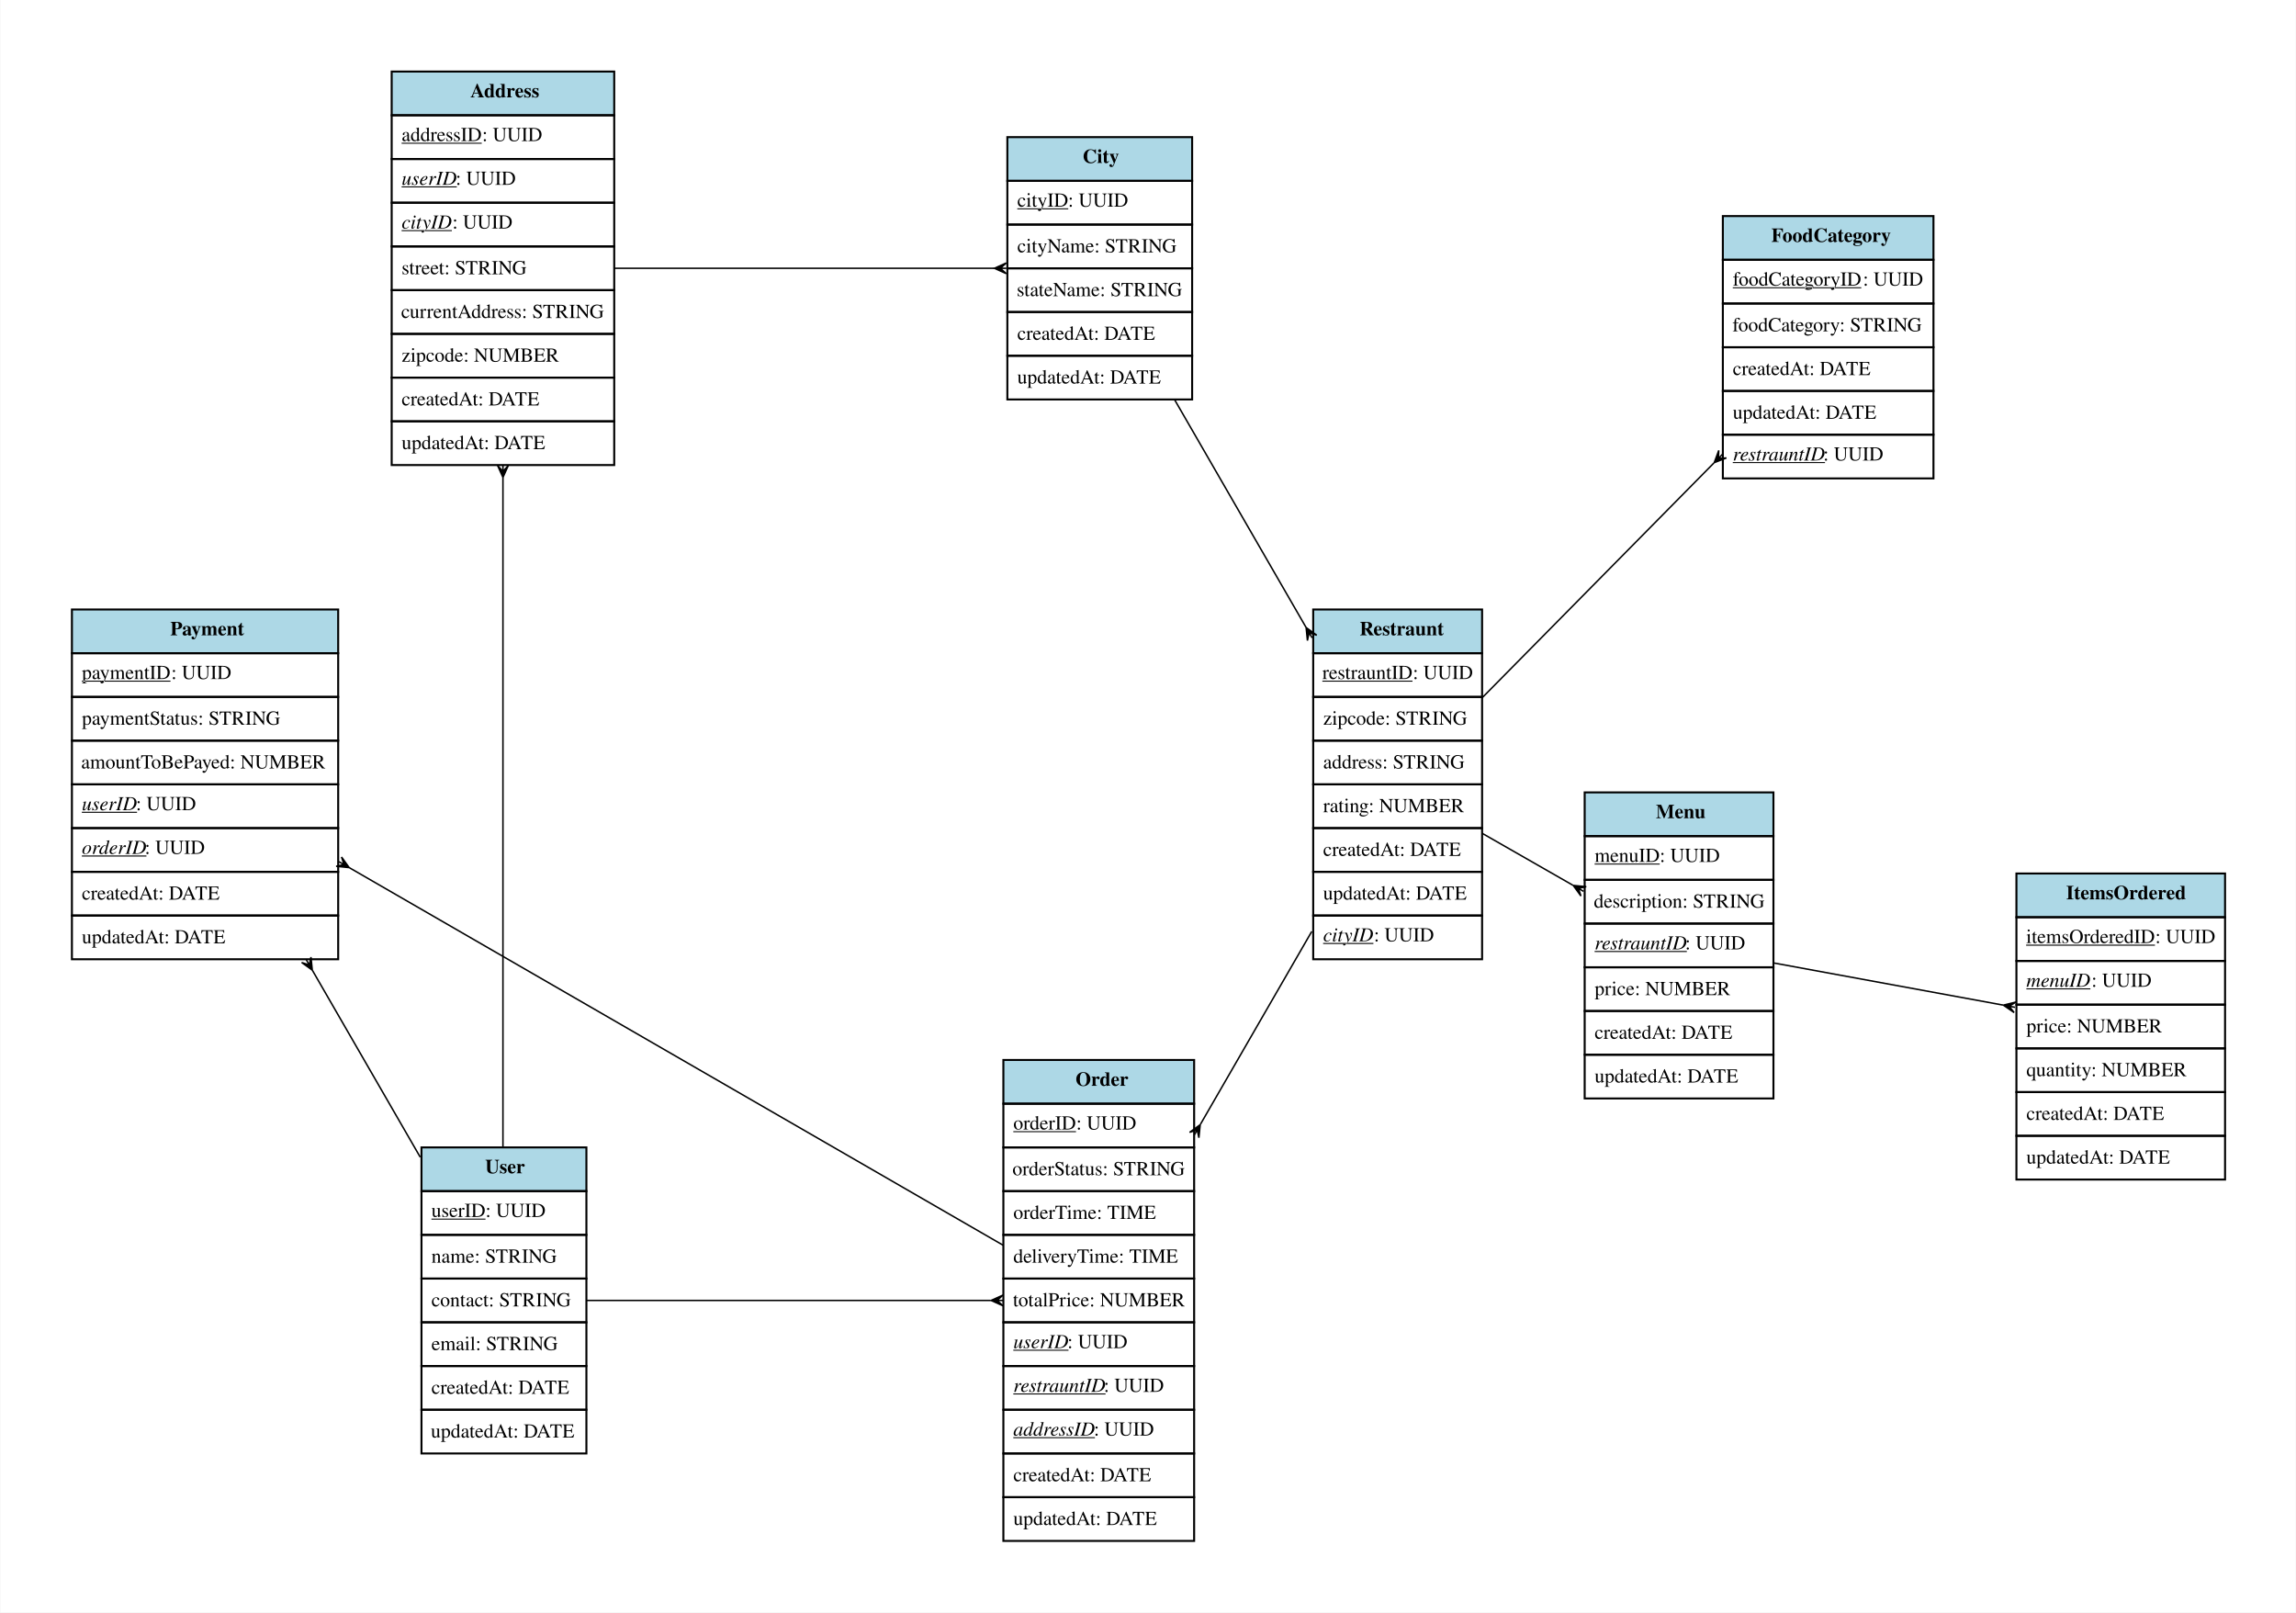
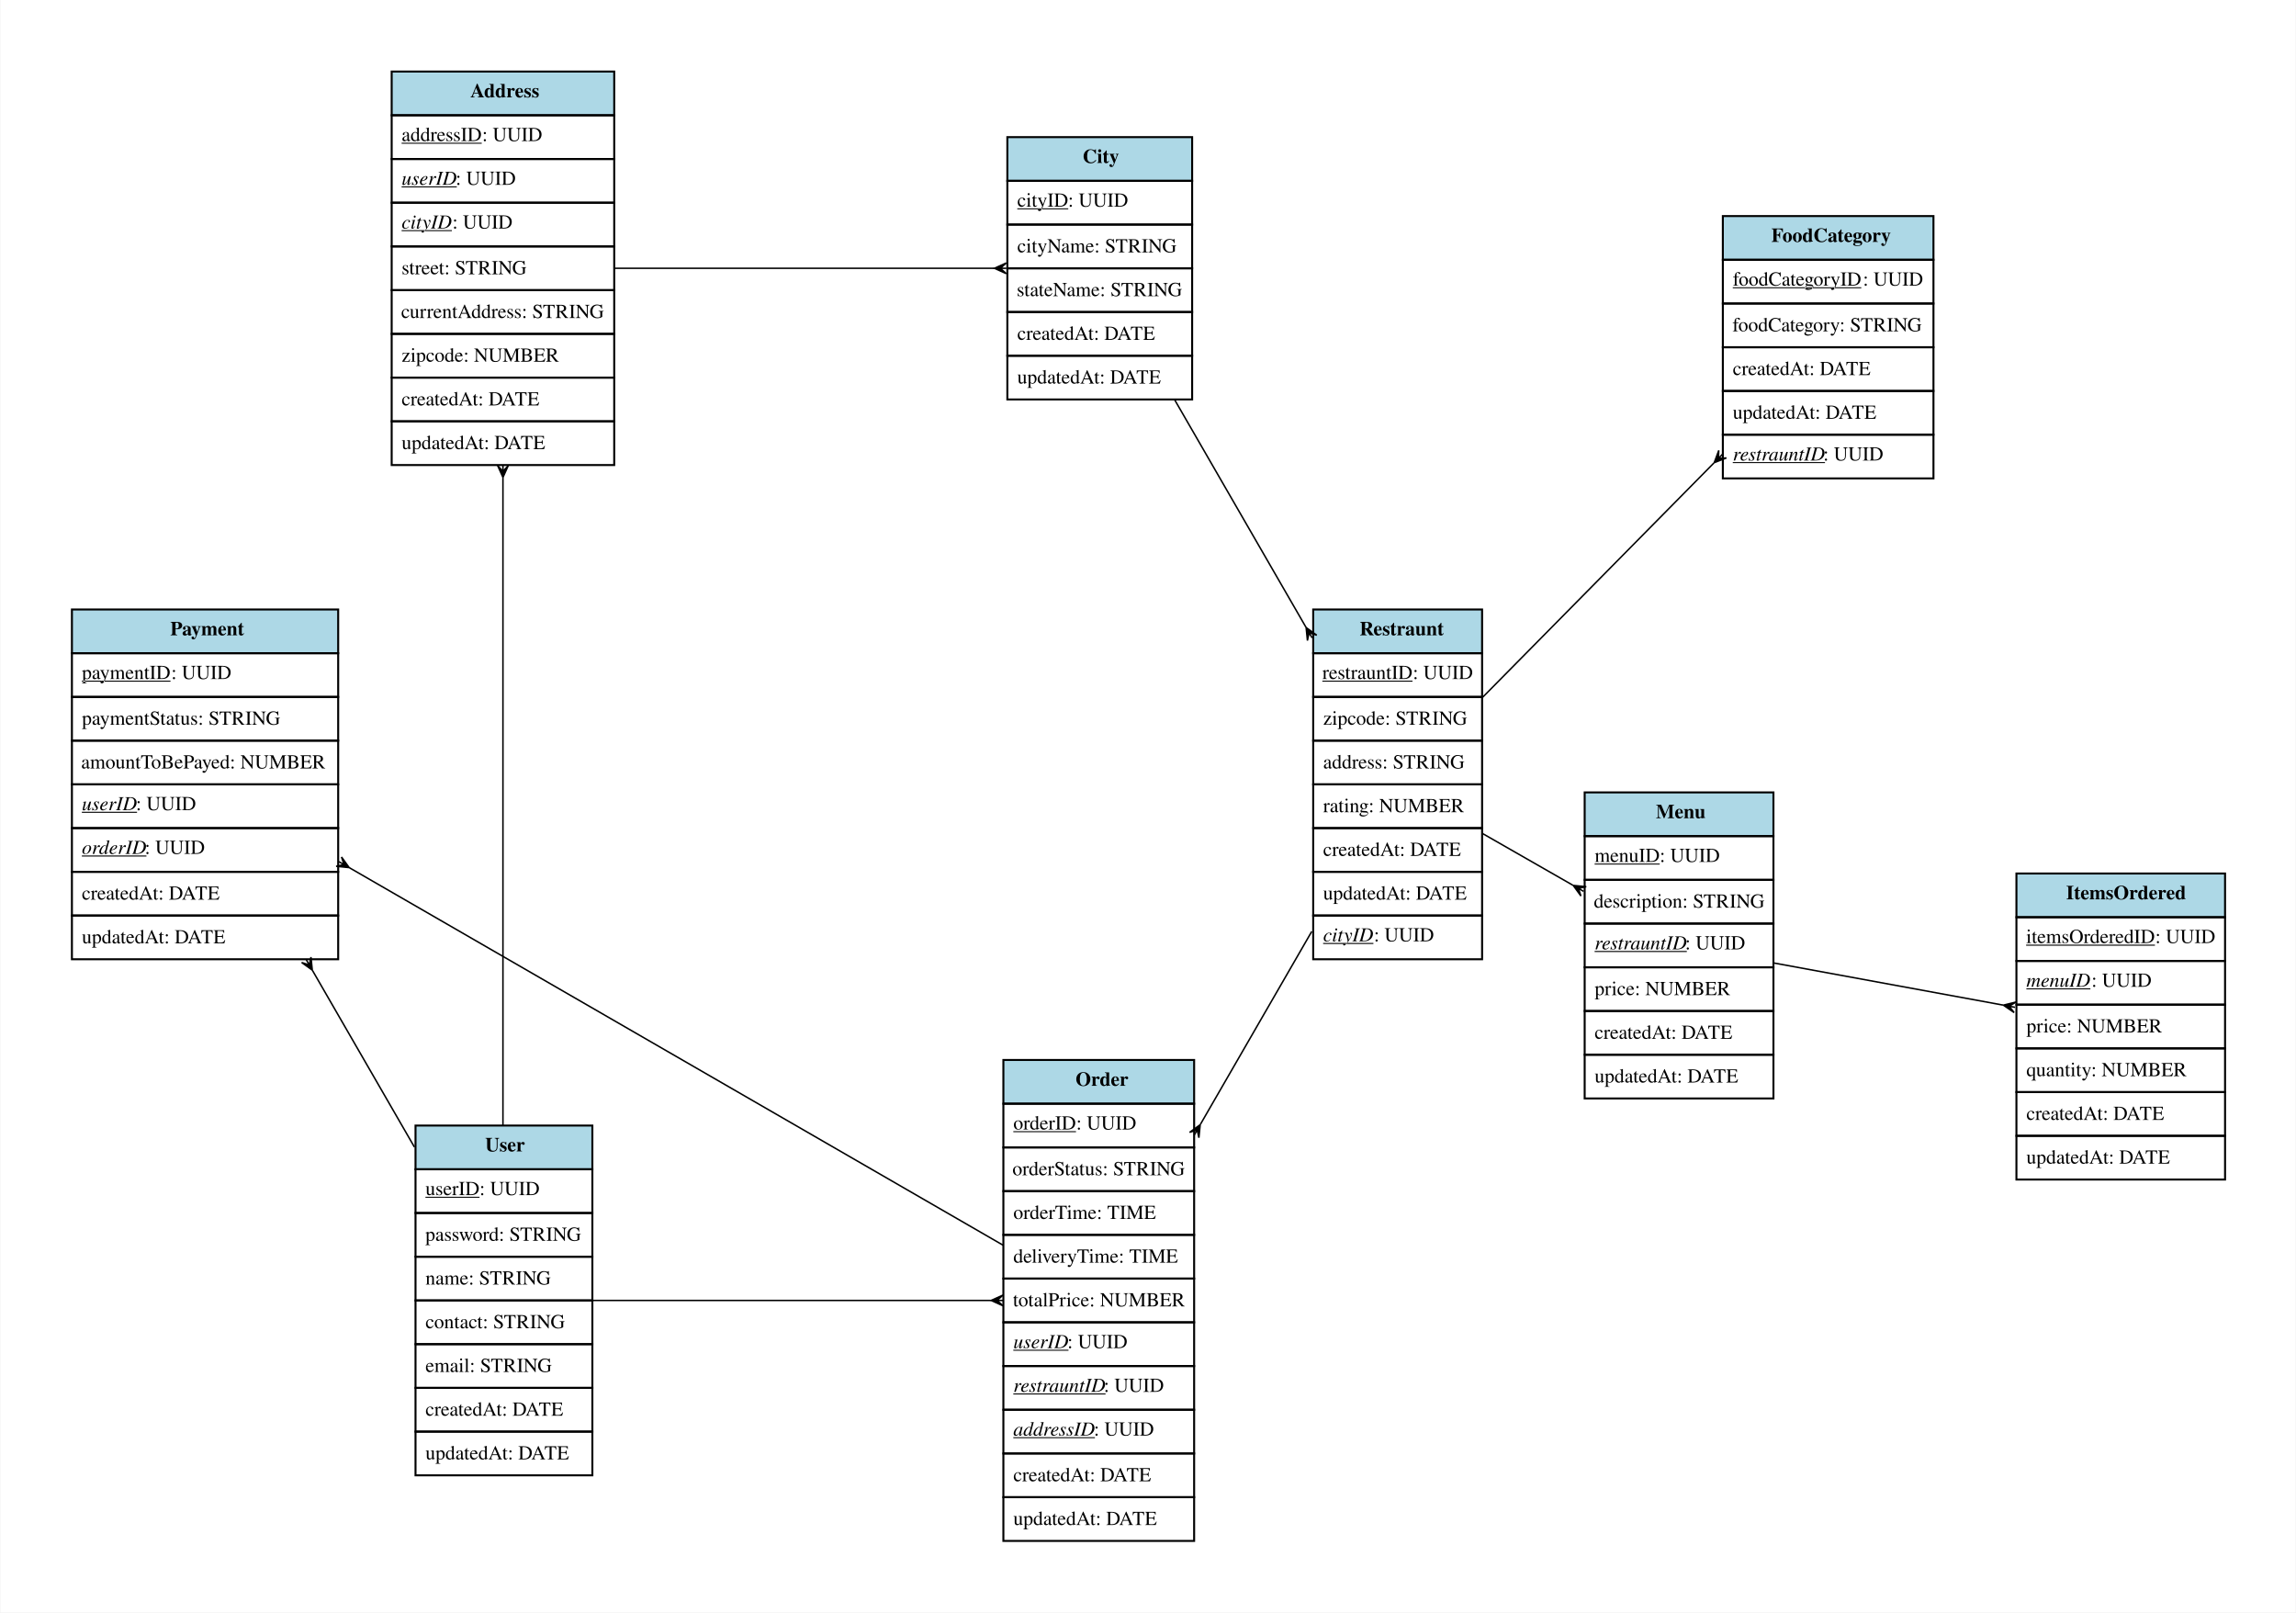
<svg xmlns="http://www.w3.org/2000/svg" width="1155pt" height="811pt" viewBox="0.00 0.00 1155.11 811.35">
  <g id="graph0" class="graph" transform="scale(1 1) rotate(0) translate(36 775.3518)">
    <polygon fill="#ffffff" stroke="transparent" points="-36,36 -36,-775.352 1119.105,-775.352 1119.105,36 -36,36" />
    <g id="node1" class="node">
-       <polygon fill="#add8e6" stroke="transparent" points="175.924,-176 175.924,-198 258.924,-198 258.924,-176 175.924,-176" />
-       <polygon fill="none" stroke="#000000" points="175.924,-176 175.924,-198 258.924,-198 258.924,-176 175.924,-176" />
-       <text text-anchor="start" x="207.986" y="-185" font-family="Times,serif" font-weight="bold" font-size="10.00" fill="#000000">User</text>
-       <polygon fill="none" stroke="#000000" points="175.924,-154 175.924,-176 258.924,-176 258.924,-154 175.924,-154" />
-       <text text-anchor="start" x="180.924" y="-163" font-family="Times,serif" text-decoration="underline" font-size="10.00" fill="#000000">userID</text>
-       <text text-anchor="start" x="208.129" y="-163" font-family="Times,serif" font-size="10.00" fill="#000000">: UUID</text>
-       <polygon fill="none" stroke="#000000" points="175.924,-132 175.924,-154 258.924,-154 258.924,-132 175.924,-132" />
-       <text text-anchor="start" x="180.924" y="-140" font-family="Times,serif" font-size="10.00" fill="#000000">name: STRING</text>
-       <polygon fill="none" stroke="#000000" points="175.924,-110 175.924,-132 258.924,-132 258.924,-110 175.924,-110" />
-       <text text-anchor="start" x="180.924" y="-118" font-family="Times,serif" font-size="10.00" fill="#000000">contact: STRING</text>
-       <polygon fill="none" stroke="#000000" points="175.924,-88 175.924,-110 258.924,-110 258.924,-88 175.924,-88" />
-       <text text-anchor="start" x="180.924" y="-96" font-family="Times,serif" font-size="10.00" fill="#000000">email: STRING</text>
-       <polygon fill="none" stroke="#000000" points="175.924,-66 175.924,-88 258.924,-88 258.924,-66 175.924,-66" />
-       <text text-anchor="start" x="180.924" y="-74" font-family="Times,serif" font-size="10.00" fill="#000000">createdAt: DATE</text>
-       <polygon fill="none" stroke="#000000" points="175.924,-44 175.924,-66 258.924,-66 258.924,-44 175.924,-44" />
-       <text text-anchor="start" x="180.629" y="-52" font-family="Times,serif" font-size="10.00" fill="#000000">updatedAt: DATE</text>
+       <polygon fill="#add8e6" stroke="transparent" points="172.924,-187 172.924,-209 261.924,-209 261.924,-187 172.924,-187" />
+       <polygon fill="none" stroke="#000000" points="172.924,-187 172.924,-209 261.924,-209 261.924,-187 172.924,-187" />
+       <text text-anchor="start" x="207.986" y="-196" font-family="Times,serif" font-weight="bold" font-size="10.00" fill="#000000">User</text>
+       <polygon fill="none" stroke="#000000" points="172.924,-165 172.924,-187 261.924,-187 261.924,-165 172.924,-165" />
+       <text text-anchor="start" x="177.924" y="-174" font-family="Times,serif" text-decoration="underline" font-size="10.00" fill="#000000">userID</text>
+       <text text-anchor="start" x="205.129" y="-174" font-family="Times,serif" font-size="10.00" fill="#000000">: UUID</text>
+       <polygon fill="none" stroke="#000000" points="172.924,-143 172.924,-165 261.924,-165 261.924,-143 172.924,-143" />
+       <text text-anchor="start" x="177.85" y="-151" font-family="Times,serif" font-size="10.00" fill="#000000">password: STRING</text>
+       <polygon fill="none" stroke="#000000" points="172.924,-121 172.924,-143 261.924,-143 261.924,-121 172.924,-121" />
+       <text text-anchor="start" x="177.924" y="-129" font-family="Times,serif" font-size="10.00" fill="#000000">name: STRING</text>
+       <polygon fill="none" stroke="#000000" points="172.924,-99 172.924,-121 261.924,-121 261.924,-99 172.924,-99" />
+       <text text-anchor="start" x="177.924" y="-107" font-family="Times,serif" font-size="10.00" fill="#000000">contact: STRING</text>
+       <polygon fill="none" stroke="#000000" points="172.924,-77 172.924,-99 261.924,-99 261.924,-77 172.924,-77" />
+       <text text-anchor="start" x="177.924" y="-85" font-family="Times,serif" font-size="10.00" fill="#000000">email: STRING</text>
+       <polygon fill="none" stroke="#000000" points="172.924,-55 172.924,-77 261.924,-77 261.924,-55 172.924,-55" />
+       <text text-anchor="start" x="177.924" y="-63" font-family="Times,serif" font-size="10.00" fill="#000000">createdAt: DATE</text>
+       <polygon fill="none" stroke="#000000" points="172.924,-33 172.924,-55 261.924,-55 261.924,-33 172.924,-33" />
+       <text text-anchor="start" x="177.924" y="-41" font-family="Times,serif" font-size="10.00" fill="#000000">updatedAt: DATE</text>
    </g>
    <g id="node2" class="node">
      <polygon fill="#add8e6" stroke="transparent" points="160.924,-717.352 160.924,-739.352 272.924,-739.352 272.924,-717.352 160.924,-717.352" />
      <polygon fill="none" stroke="#000000" points="160.924,-717.352 160.924,-739.352 272.924,-739.352 272.924,-717.352 160.924,-717.352" />
      <text text-anchor="start" x="200.542" y="-726.352" font-family="Times,serif" font-weight="bold" font-size="10.00" fill="#000000">Address</text>
      <polygon fill="none" stroke="#000000" points="160.924,-695.352 160.924,-717.352 272.924,-717.352 272.924,-695.352 160.924,-695.352" />
      <text text-anchor="start" x="165.924" y="-704.352" font-family="Times,serif" text-decoration="underline" font-size="10.00" fill="#000000">addressID</text>
      <text text-anchor="start" x="206.457" y="-704.352" font-family="Times,serif" font-size="10.00" fill="#000000">: UUID</text>
      <polygon fill="none" stroke="#000000" points="160.924,-673.352 160.924,-695.352 272.924,-695.352 272.924,-673.352 160.924,-673.352" />
      <text text-anchor="start" x="165.924" y="-682.352" font-family="Times,serif" font-style="italic" text-decoration="underline" font-size="10.00" fill="#000000">userID</text>
      <text text-anchor="start" x="193.129" y="-682.352" font-family="Times,serif" font-size="10.00" fill="#000000">: UUID</text>
      <polygon fill="none" stroke="#000000" points="160.924,-651.352 160.924,-673.352 272.924,-673.352 272.924,-651.352 160.924,-651.352" />
      <text text-anchor="start" x="165.924" y="-660.352" font-family="Times,serif" font-style="italic" text-decoration="underline" font-size="10.00" fill="#000000">cityID</text>
      <text text-anchor="start" x="191.469" y="-660.352" font-family="Times,serif" font-size="10.00" fill="#000000">: UUID</text>
      <polygon fill="none" stroke="#000000" points="160.924,-629.352 160.924,-651.352 272.924,-651.352 272.924,-629.352 160.924,-629.352" />
      <text text-anchor="start" x="165.924" y="-637.352" font-family="Times,serif" font-size="10.00" fill="#000000">street: STRING</text>
      <polygon fill="none" stroke="#000000" points="160.924,-607.352 160.924,-629.352 272.924,-629.352 272.924,-607.352 160.924,-607.352" />
      <text text-anchor="start" x="165.692" y="-615.352" font-family="Times,serif" font-size="10.00" fill="#000000">currentAddress: STRING</text>
      <polygon fill="none" stroke="#000000" points="160.924,-585.352 160.924,-607.352 272.924,-607.352 272.924,-585.352 160.924,-585.352" />
      <text text-anchor="start" x="165.924" y="-593.352" font-family="Times,serif" font-size="10.00" fill="#000000">zipcode: NUMBER</text>
      <polygon fill="none" stroke="#000000" points="160.924,-563.352 160.924,-585.352 272.924,-585.352 272.924,-563.352 160.924,-563.352" />
      <text text-anchor="start" x="165.924" y="-571.352" font-family="Times,serif" font-size="10.00" fill="#000000">createdAt: DATE</text>
      <polygon fill="none" stroke="#000000" points="160.924,-541.352 160.924,-563.352 272.924,-563.352 272.924,-541.352 160.924,-541.352" />
      <text text-anchor="start" x="165.924" y="-549.352" font-family="Times,serif" font-size="10.00" fill="#000000">updatedAt: DATE</text>
    </g>
    <g id="edge1" class="edge">
-       <path fill="none" stroke="#000000" stroke-width=".75" d="M216.924,-534.932C216.924,-435.126 216.924,-287.634 216.924,-198.3" />
+       <path fill="none" stroke="#000000" stroke-width=".75" d="M216.924,-534.885C216.924,-438.988 216.924,-299.095 216.924,-209.054" />
      <polygon fill="#000000" stroke="#000000" stroke-width=".75" points="216.924,-535.137 214.224,-541.137 216.924,-538.137 216.924,-541.137 216.924,-541.137 216.924,-541.137 216.924,-538.137 219.624,-541.137 216.924,-535.137 216.924,-535.137" />
    </g>
    <g id="node3" class="node">
      <polygon fill="#add8e6" stroke="transparent" points="470.772,-684.352 470.772,-706.352 563.772,-706.352 563.772,-684.352 470.772,-684.352" />
      <polygon fill="none" stroke="#000000" points="470.772,-684.352 470.772,-706.352 563.772,-706.352 563.772,-684.352 470.772,-684.352" />
      <text text-anchor="start" x="508.658" y="-693.352" font-family="Times,serif" font-weight="bold" font-size="10.00" fill="#000000">City</text>
      <polygon fill="none" stroke="#000000" points="470.772,-662.352 470.772,-684.352 563.772,-684.352 563.772,-662.352 470.772,-662.352" />
      <text text-anchor="start" x="475.772" y="-671.352" font-family="Times,serif" text-decoration="underline" font-size="10.00" fill="#000000">cityID</text>
      <text text-anchor="start" x="501.317" y="-671.352" font-family="Times,serif" font-size="10.00" fill="#000000">: UUID</text>
      <polygon fill="none" stroke="#000000" points="470.772,-640.352 470.772,-662.352 563.772,-662.352 563.772,-640.352 470.772,-640.352" />
      <text text-anchor="start" x="475.772" y="-648.352" font-family="Times,serif" font-size="10.00" fill="#000000">cityName: STRING</text>
      <polygon fill="none" stroke="#000000" points="470.772,-618.352 470.772,-640.352 563.772,-640.352 563.772,-618.352 470.772,-618.352" />
      <text text-anchor="start" x="475.48" y="-626.352" font-family="Times,serif" font-size="10.00" fill="#000000">stateName: STRING</text>
      <polygon fill="none" stroke="#000000" points="470.772,-596.352 470.772,-618.352 563.772,-618.352 563.772,-596.352 470.772,-596.352" />
      <text text-anchor="start" x="475.772" y="-604.352" font-family="Times,serif" font-size="10.00" fill="#000000">createdAt: DATE</text>
      <polygon fill="none" stroke="#000000" points="470.772,-574.352 470.772,-596.352 563.772,-596.352 563.772,-574.352 470.772,-574.352" />
      <text text-anchor="start" x="475.772" y="-582.352" font-family="Times,serif" font-size="10.00" fill="#000000">updatedAt: DATE</text>
    </g>
    <g id="edge2" class="edge">
      <path fill="none" stroke="#000000" stroke-width=".75" d="M464.189,-640.352C410.612,-640.352 327.822,-640.352 273.013,-640.352" />
      <polygon fill="#000000" stroke="#000000" stroke-width=".75" points="464.25,-640.352 470.25,-643.052 467.25,-640.352 470.25,-640.352 470.25,-640.352 470.25,-640.352 467.25,-640.352 470.25,-637.652 464.25,-640.352 464.25,-640.352" />
    </g>
    <g id="node4" class="node">
      <polygon fill="#add8e6" stroke="transparent" points="468.772,-220 468.772,-242 564.772,-242 564.772,-220 468.772,-220" />
      <polygon fill="none" stroke="#000000" points="468.772,-220 468.772,-242 564.772,-242 564.772,-220 468.772,-220" />
      <text text-anchor="start" x="505.114" y="-229" font-family="Times,serif" font-weight="bold" font-size="10.00" fill="#000000">Order</text>
      <polygon fill="none" stroke="#000000" points="468.772,-198 468.772,-220 564.772,-220 564.772,-198 468.772,-198" />
      <text text-anchor="start" x="473.772" y="-207" font-family="Times,serif" text-decoration="underline" font-size="10.00" fill="#000000">orderID</text>
      <text text-anchor="start" x="505.417" y="-207" font-family="Times,serif" font-size="10.00" fill="#000000">: UUID</text>
      <polygon fill="none" stroke="#000000" points="468.772,-176 468.772,-198 564.772,-198 564.772,-176 468.772,-176" />
      <text text-anchor="start" x="473.309" y="-184" font-family="Times,serif" font-size="10.00" fill="#000000">orderStatus: STRING</text>
      <polygon fill="none" stroke="#000000" points="468.772,-154 468.772,-176 564.772,-176 564.772,-154 468.772,-154" />
      <text text-anchor="start" x="473.772" y="-162" font-family="Times,serif" font-size="10.00" fill="#000000">orderTime: TIME</text>
      <polygon fill="none" stroke="#000000" points="468.772,-132 468.772,-154 564.772,-154 564.772,-132 468.772,-132" />
      <text text-anchor="start" x="473.772" y="-140" font-family="Times,serif" font-size="10.00" fill="#000000">deliveryTime: TIME</text>
      <polygon fill="none" stroke="#000000" points="468.772,-110 468.772,-132 564.772,-132 564.772,-110 468.772,-110" />
      <text text-anchor="start" x="473.585" y="-118" font-family="Times,serif" font-size="10.00" fill="#000000">totalPrice: NUMBER</text>
      <polygon fill="none" stroke="#000000" points="468.772,-88 468.772,-110 564.772,-110 564.772,-88 468.772,-88" />
      <text text-anchor="start" x="473.772" y="-97" font-family="Times,serif" font-style="italic" text-decoration="underline" font-size="10.00" fill="#000000">userID</text>
      <text text-anchor="start" x="500.977" y="-97" font-family="Times,serif" font-size="10.00" fill="#000000">: UUID</text>
      <polygon fill="none" stroke="#000000" points="468.772,-66 468.772,-88 564.772,-88 564.772,-66 468.772,-66" />
      <text text-anchor="start" x="473.772" y="-75" font-family="Times,serif" font-style="italic" text-decoration="underline" font-size="10.00" fill="#000000">restrauntID</text>
      <text text-anchor="start" x="519.303" y="-75" font-family="Times,serif" font-size="10.00" fill="#000000">: UUID</text>
      <polygon fill="none" stroke="#000000" points="468.772,-44 468.772,-66 564.772,-66 564.772,-44 468.772,-44" />
      <text text-anchor="start" x="473.772" y="-53" font-family="Times,serif" font-style="italic" text-decoration="underline" font-size="10.00" fill="#000000">addressID</text>
      <text text-anchor="start" x="514.305" y="-53" font-family="Times,serif" font-size="10.00" fill="#000000">: UUID</text>
      <polygon fill="none" stroke="#000000" points="468.772,-22 468.772,-44 564.772,-44 564.772,-22 468.772,-22" />
      <text text-anchor="start" x="473.772" y="-30" font-family="Times,serif" font-size="10.00" fill="#000000">createdAt: DATE</text>
      <polygon fill="none" stroke="#000000" points="468.772,0 468.772,-22 564.772,-22 564.772,0 468.772,0" />
      <text text-anchor="start" x="473.772" y="-8" font-family="Times,serif" font-size="10.00" fill="#000000">updatedAt: DATE</text>
    </g>
    <g id="edge3" class="edge">
-       <path fill="none" stroke="#000000" stroke-width=".75" d="M462.328,-121C403.74,-121 311.836,-121 258.693,-121" />
+       <path fill="none" stroke="#000000" stroke-width=".75" d="M462.437,-121C404.892,-121 315.116,-121 261.554,-121" />
      <polygon fill="#000000" stroke="#000000" stroke-width=".75" points="462.596,-121 468.596,-123.7 465.596,-121 468.596,-121 468.596,-121 468.596,-121 465.596,-121 468.596,-118.3 462.596,-121 462.596,-121" />
    </g>
    <g id="node5" class="node">
      <polygon fill="#add8e6" stroke="transparent" points="624.696,-446.676 624.696,-468.676 709.696,-468.676 709.696,-446.676 624.696,-446.676" />
      <polygon fill="none" stroke="#000000" points="624.696,-446.676 624.696,-468.676 709.696,-468.676 709.696,-446.676 624.696,-446.676" />
      <text text-anchor="start" x="648.034" y="-455.676" font-family="Times,serif" font-weight="bold" font-size="10.00" fill="#000000">Restraunt</text>
      <polygon fill="none" stroke="#000000" points="624.696,-424.676 624.696,-446.676 709.696,-446.676 709.696,-424.676 624.696,-424.676" />
      <text text-anchor="start" x="629.298" y="-433.676" font-family="Times,serif" text-decoration="underline" font-size="10.00" fill="#000000">restrauntID</text>
      <text text-anchor="start" x="674.829" y="-433.676" font-family="Times,serif" font-size="10.00" fill="#000000">: UUID</text>
      <polygon fill="none" stroke="#000000" points="624.696,-402.676 624.696,-424.676 709.696,-424.676 709.696,-402.676 624.696,-402.676" />
      <text text-anchor="start" x="629.696" y="-410.676" font-family="Times,serif" font-size="10.00" fill="#000000">zipcode: STRING</text>
      <polygon fill="none" stroke="#000000" points="624.696,-380.676 624.696,-402.676 709.696,-402.676 709.696,-380.676 624.696,-380.676" />
      <text text-anchor="start" x="629.696" y="-388.676" font-family="Times,serif" font-size="10.00" fill="#000000">address: STRING</text>
      <polygon fill="none" stroke="#000000" points="624.696,-358.676 624.696,-380.676 709.696,-380.676 709.696,-358.676 624.696,-358.676" />
      <text text-anchor="start" x="629.696" y="-366.676" font-family="Times,serif" font-size="10.00" fill="#000000">rating: NUMBER</text>
      <polygon fill="none" stroke="#000000" points="624.696,-336.676 624.696,-358.676 709.696,-358.676 709.696,-336.676 624.696,-336.676" />
      <text text-anchor="start" x="629.696" y="-344.676" font-family="Times,serif" font-size="10.00" fill="#000000">createdAt: DATE</text>
      <polygon fill="none" stroke="#000000" points="624.696,-314.676 624.696,-336.676 709.696,-336.676 709.696,-314.676 624.696,-314.676" />
      <text text-anchor="start" x="629.696" y="-322.676" font-family="Times,serif" font-size="10.00" fill="#000000">updatedAt: DATE</text>
      <polygon fill="none" stroke="#000000" points="624.696,-292.676 624.696,-314.676 709.696,-314.676 709.696,-292.676 624.696,-292.676" />
      <text text-anchor="start" x="629.696" y="-301.676" font-family="Times,serif" font-style="italic" text-decoration="underline" font-size="10.00" fill="#000000">cityID</text>
      <text text-anchor="start" x="655.241" y="-301.676" font-family="Times,serif" font-size="10.00" fill="#000000">: UUID</text>
    </g>
    <g id="edge4" class="edge">
      <path fill="none" stroke="#000000" stroke-width=".75" d="M567.97,-209.677C586.203,-241.258 606.528,-276.462 623.974,-306.68" />
      <polygon fill="#000000" stroke="#000000" stroke-width=".75" points="567.827,-209.431 567.166,-202.885 566.327,-206.833 564.827,-204.235 564.827,-204.235 564.827,-204.235 566.327,-206.833 562.489,-205.585 567.827,-209.431 567.827,-209.431" />
    </g>
    <g id="edge5" class="edge">
      <path fill="none" stroke="#000000" stroke-width=".75" d="M621.05,-459.736C599.958,-496.269 575.19,-539.169 555.086,-573.99" />
      <polygon fill="#000000" stroke="#000000" stroke-width=".75" points="621.135,-459.59 626.473,-455.744 622.635,-456.992 624.135,-454.394 624.135,-454.394 624.135,-454.394 622.635,-456.992 621.796,-453.044 621.135,-459.59 621.135,-459.59" />
    </g>
    <g id="node6" class="node">
      <polygon fill="#add8e6" stroke="transparent" points="978.606,-313.833 978.606,-335.833 1083.605,-335.833 1083.605,-313.833 978.606,-313.833" />
      <polygon fill="none" stroke="#000000" points="978.606,-313.833 978.606,-335.833 1083.605,-335.833 1083.605,-313.833 978.606,-313.833" />
      <text text-anchor="start" x="1003.62" y="-322.833" font-family="Times,serif" font-weight="bold" font-size="10.00" fill="#000000">ItemsOrdered</text>
      <polygon fill="none" stroke="#000000" points="978.606,-291.833 978.606,-313.833 1083.605,-313.833 1083.605,-291.833 978.606,-291.833" />
      <text text-anchor="start" x="983.489" y="-300.833" font-family="Times,serif" text-decoration="underline" font-size="10.00" fill="#000000">itemsOrderedID</text>
      <text text-anchor="start" x="1048.457" y="-300.833" font-family="Times,serif" font-size="10.00" fill="#000000">: UUID</text>
      <polygon fill="none" stroke="#000000" points="978.606,-269.833 978.606,-291.833 1083.605,-291.833 1083.605,-269.833 978.606,-269.833" />
      <text text-anchor="start" x="983.606" y="-278.833" font-family="Times,serif" font-style="italic" text-decoration="underline" font-size="10.00" fill="#000000">menuID</text>
      <text text-anchor="start" x="1016.371" y="-278.833" font-family="Times,serif" font-size="10.00" fill="#000000">: UUID</text>
      <polygon fill="none" stroke="#000000" points="978.606,-247.833 978.606,-269.833 1083.605,-269.833 1083.605,-247.833 978.606,-247.833" />
      <text text-anchor="start" x="983.606" y="-255.833" font-family="Times,serif" font-size="10.00" fill="#000000">price: NUMBER</text>
      <polygon fill="none" stroke="#000000" points="978.606,-225.833 978.606,-247.833 1083.605,-247.833 1083.605,-225.833 978.606,-225.833" />
      <text text-anchor="start" x="983.606" y="-233.833" font-family="Times,serif" font-size="10.00" fill="#000000">quantity: NUMBER</text>
      <polygon fill="none" stroke="#000000" points="978.606,-203.833 978.606,-225.833 1083.605,-225.833 1083.605,-203.833 978.606,-203.833" />
      <text text-anchor="start" x="983.606" y="-211.833" font-family="Times,serif" font-size="10.00" fill="#000000">createdAt: DATE</text>
      <polygon fill="none" stroke="#000000" points="978.606,-181.833 978.606,-203.833 1083.605,-203.833 1083.605,-181.833 978.606,-181.833" />
      <text text-anchor="start" x="983.606" y="-189.833" font-family="Times,serif" font-size="10.00" fill="#000000">updatedAt: DATE</text>
    </g>
    <g id="node7" class="node">
      <polygon fill="#add8e6" stroke="transparent" points="761.319,-354.637 761.319,-376.637 856.319,-376.637 856.319,-354.637 761.319,-354.637" />
      <polygon fill="none" stroke="#000000" points="761.319,-354.637 761.319,-376.637 856.319,-376.637 856.319,-354.637 761.319,-354.637" />
      <text text-anchor="start" x="797.155" y="-363.637" font-family="Times,serif" font-weight="bold" font-size="10.00" fill="#000000">Menu</text>
      <polygon fill="none" stroke="#000000" points="761.319,-332.637 761.319,-354.637 856.319,-354.637 856.319,-332.637 761.319,-332.637" />
      <text text-anchor="start" x="766.319" y="-341.637" font-family="Times,serif" text-decoration="underline" font-size="10.00" fill="#000000">menuID</text>
      <text text-anchor="start" x="799.086" y="-341.637" font-family="Times,serif" font-size="10.00" fill="#000000">: UUID</text>
      <polygon fill="none" stroke="#000000" points="761.319,-310.637 761.319,-332.637 856.319,-332.637 856.319,-310.637 761.319,-310.637" />
      <text text-anchor="start" x="765.912" y="-318.637" font-family="Times,serif" font-size="10.00" fill="#000000">description: STRING</text>
      <polygon fill="none" stroke="#000000" points="761.319,-288.637 761.319,-310.637 856.319,-310.637 856.319,-288.637 761.319,-288.637" />
      <text text-anchor="start" x="766.319" y="-297.637" font-family="Times,serif" font-style="italic" text-decoration="underline" font-size="10.00" fill="#000000">restrauntID</text>
      <text text-anchor="start" x="811.851" y="-297.637" font-family="Times,serif" font-size="10.00" fill="#000000">: UUID</text>
      <polygon fill="none" stroke="#000000" points="761.319,-266.637 761.319,-288.637 856.319,-288.637 856.319,-266.637 761.319,-266.637" />
      <text text-anchor="start" x="766.319" y="-274.637" font-family="Times,serif" font-size="10.00" fill="#000000">price: NUMBER</text>
      <polygon fill="none" stroke="#000000" points="761.319,-244.637 761.319,-266.637 856.319,-266.637 856.319,-244.637 761.319,-244.637" />
      <text text-anchor="start" x="766.319" y="-252.637" font-family="Times,serif" font-size="10.00" fill="#000000">createdAt: DATE</text>
      <polygon fill="none" stroke="#000000" points="761.319,-222.637 761.319,-244.637 856.319,-244.637 856.319,-222.637 761.319,-222.637" />
      <text text-anchor="start" x="766.319" y="-230.637" font-family="Times,serif" font-size="10.00" fill="#000000">updatedAt: DATE</text>
    </g>
    <g id="edge6" class="edge">
      <path fill="none" stroke="#000000" stroke-width=".75" d="M971.756,-269.636C935.627,-276.268 889.949,-284.653 856.074,-290.871" />
      <polygon fill="#000000" stroke="#000000" stroke-width=".75" points="972.025,-269.587 978.414,-271.159 974.976,-269.045 977.927,-268.503 977.927,-268.503 977.927,-268.503 974.976,-269.045 977.439,-265.848 972.025,-269.587 972.025,-269.587" />
    </g>
    <g id="edge7" class="edge">
      <path fill="none" stroke="#000000" stroke-width=".75" d="M755.272,-329.991C740.202,-338.615 723.985,-347.894 709.597,-356.127" />
      <polygon fill="#000000" stroke="#000000" stroke-width=".75" points="755.559,-329.827 762.108,-329.191 758.163,-328.337 760.767,-326.847 760.767,-326.847 760.767,-326.847 758.163,-328.337 759.426,-324.504 755.559,-329.827 755.559,-329.827" />
    </g>
    <g id="node8" class="node">
      <polygon fill="#add8e6" stroke="transparent" points="830.852,-644.63 830.852,-666.63 936.852,-666.63 936.852,-644.63 830.852,-644.63" />
      <polygon fill="none" stroke="#000000" points="830.852,-644.63 830.852,-666.63 936.852,-666.63 936.852,-644.63 830.852,-644.63" />
      <text text-anchor="start" x="855.245" y="-653.63" font-family="Times,serif" font-weight="bold" font-size="10.00" fill="#000000">FoodCategory</text>
      <polygon fill="none" stroke="#000000" points="830.852,-622.63 830.852,-644.63 936.852,-644.63 936.852,-622.63 830.852,-622.63" />
      <text text-anchor="start" x="835.852" y="-631.63" font-family="Times,serif" text-decoration="underline" font-size="10.00" fill="#000000">foodCategoryID</text>
      <text text-anchor="start" x="901.384" y="-631.63" font-family="Times,serif" font-size="10.00" fill="#000000">: UUID</text>
      <polygon fill="none" stroke="#000000" points="830.852,-600.63 830.852,-622.63 936.852,-622.63 936.852,-600.63 830.852,-600.63" />
      <text text-anchor="start" x="835.668" y="-608.63" font-family="Times,serif" font-size="10.00" fill="#000000">foodCategory: STRING</text>
      <polygon fill="none" stroke="#000000" points="830.852,-578.63 830.852,-600.63 936.852,-600.63 936.852,-578.63 830.852,-578.63" />
      <text text-anchor="start" x="835.852" y="-586.63" font-family="Times,serif" font-size="10.00" fill="#000000">createdAt: DATE</text>
      <polygon fill="none" stroke="#000000" points="830.852,-556.63 830.852,-578.63 936.852,-578.63 936.852,-556.63 830.852,-556.63" />
      <text text-anchor="start" x="835.852" y="-564.63" font-family="Times,serif" font-size="10.00" fill="#000000">updatedAt: DATE</text>
      <polygon fill="none" stroke="#000000" points="830.852,-534.63 830.852,-556.63 936.852,-556.63 936.852,-534.63 830.852,-534.63" />
      <text text-anchor="start" x="835.852" y="-543.63" font-family="Times,serif" font-style="italic" text-decoration="underline" font-size="10.00" fill="#000000">restrauntID</text>
      <text text-anchor="start" x="881.383" y="-543.63" font-family="Times,serif" font-size="10.00" fill="#000000">: UUID</text>
    </g>
    <g id="edge8" class="edge">
      <path fill="none" stroke="#000000" stroke-width=".75" d="M826.306,-542.343C789.614,-505.178 742.856,-457.817 709.45,-423.981" />
      <polygon fill="#000000" stroke="#000000" stroke-width=".75" points="826.514,-542.554 828.808,-548.721 828.622,-544.689 830.73,-546.824 830.73,-546.824 830.73,-546.824 828.622,-544.689 832.651,-544.927 826.514,-542.554 826.514,-542.554" />
    </g>
    <g id="node9" class="node">
      <polygon fill="#add8e6" stroke="transparent" points="0,-446.676 0,-468.676 134,-468.676 134,-446.676 0,-446.676" />
      <polygon fill="none" stroke="#000000" points="0,-446.676 0,-468.676 134,-468.676 134,-446.676 0,-446.676" />
      <text text-anchor="start" x="49.502" y="-455.676" font-family="Times,serif" font-weight="bold" font-size="10.00" fill="#000000">Payment</text>
      <polygon fill="none" stroke="#000000" points="0,-424.676 0,-446.676 134,-446.676 134,-424.676 0,-424.676" />
      <text text-anchor="start" x="5" y="-433.676" font-family="Times,serif" text-decoration="underline" font-size="10.00" fill="#000000">paymentID</text>
      <text text-anchor="start" x="49.984" y="-433.676" font-family="Times,serif" font-size="10.00" fill="#000000">: UUID</text>
      <polygon fill="none" stroke="#000000" points="0,-402.676 0,-424.676 134,-424.676 134,-402.676 0,-402.676" />
      <text text-anchor="start" x="5" y="-410.676" font-family="Times,serif" font-size="10.00" fill="#000000">paymentStatus: STRING</text>
      <polygon fill="none" stroke="#000000" points="0,-380.676 0,-402.676 134,-402.676 134,-380.676 0,-380.676" />
      <text text-anchor="start" x="4.648" y="-388.676" font-family="Times,serif" font-size="10.00" fill="#000000">amountToBePayed: NUMBER</text>
      <polygon fill="none" stroke="#000000" points="0,-358.676 0,-380.676 134,-380.676 134,-358.676 0,-358.676" />
      <text text-anchor="start" x="5" y="-367.676" font-family="Times,serif" font-style="italic" text-decoration="underline" font-size="10.00" fill="#000000">userID</text>
      <text text-anchor="start" x="32.205" y="-367.676" font-family="Times,serif" font-size="10.00" fill="#000000">: UUID</text>
      <polygon fill="none" stroke="#000000" points="0,-336.676 0,-358.676 134,-358.676 134,-336.676 0,-336.676" />
      <text text-anchor="start" x="5" y="-345.676" font-family="Times,serif" font-style="italic" text-decoration="underline" font-size="10.00" fill="#000000">orderID</text>
      <text text-anchor="start" x="36.645" y="-345.676" font-family="Times,serif" font-size="10.00" fill="#000000">: UUID</text>
      <polygon fill="none" stroke="#000000" points="0,-314.676 0,-336.676 134,-336.676 134,-314.676 0,-314.676" />
      <text text-anchor="start" x="5" y="-322.676" font-family="Times,serif" font-size="10.00" fill="#000000">createdAt: DATE</text>
      <polygon fill="none" stroke="#000000" points="0,-292.676 0,-314.676 134,-314.676 134,-292.676 0,-292.676" />
      <text text-anchor="start" x="5" y="-300.676" font-family="Times,serif" font-size="10.00" fill="#000000">updatedAt: DATE</text>
    </g>
    <g id="edge9" class="edge">
-       <path fill="none" stroke="#000000" stroke-width=".75" d="M121.05,-287.059C138.918,-256.11 158.51,-222.175 175.3,-193.094" />
+       <path fill="none" stroke="#000000" stroke-width=".75" d="M121.09,-286.989C137.917,-257.845 156.268,-226.059 172.367,-198.175" />
      <polygon fill="#000000" stroke="#000000" stroke-width=".75" points="120.967,-287.203 115.628,-291.049 119.467,-289.801 117.967,-292.399 117.967,-292.399 117.967,-292.399 119.467,-289.801 120.305,-293.749 120.967,-287.203 120.967,-287.203" />
    </g>
    <g id="edge10" class="edge">
      <path fill="none" stroke="#000000" stroke-width=".75" d="M139.792,-338.649C232.413,-285.175 389.808,-194.302 468.697,-148.756" />
      <polygon fill="#000000" stroke="#000000" stroke-width=".75" points="139.532,-338.8 132.985,-339.462 136.934,-340.3 134.335,-341.8 134.335,-341.8 134.335,-341.8 136.934,-340.3 135.685,-344.138 139.532,-338.8 139.532,-338.8" />
    </g>
  </g>
</svg>
